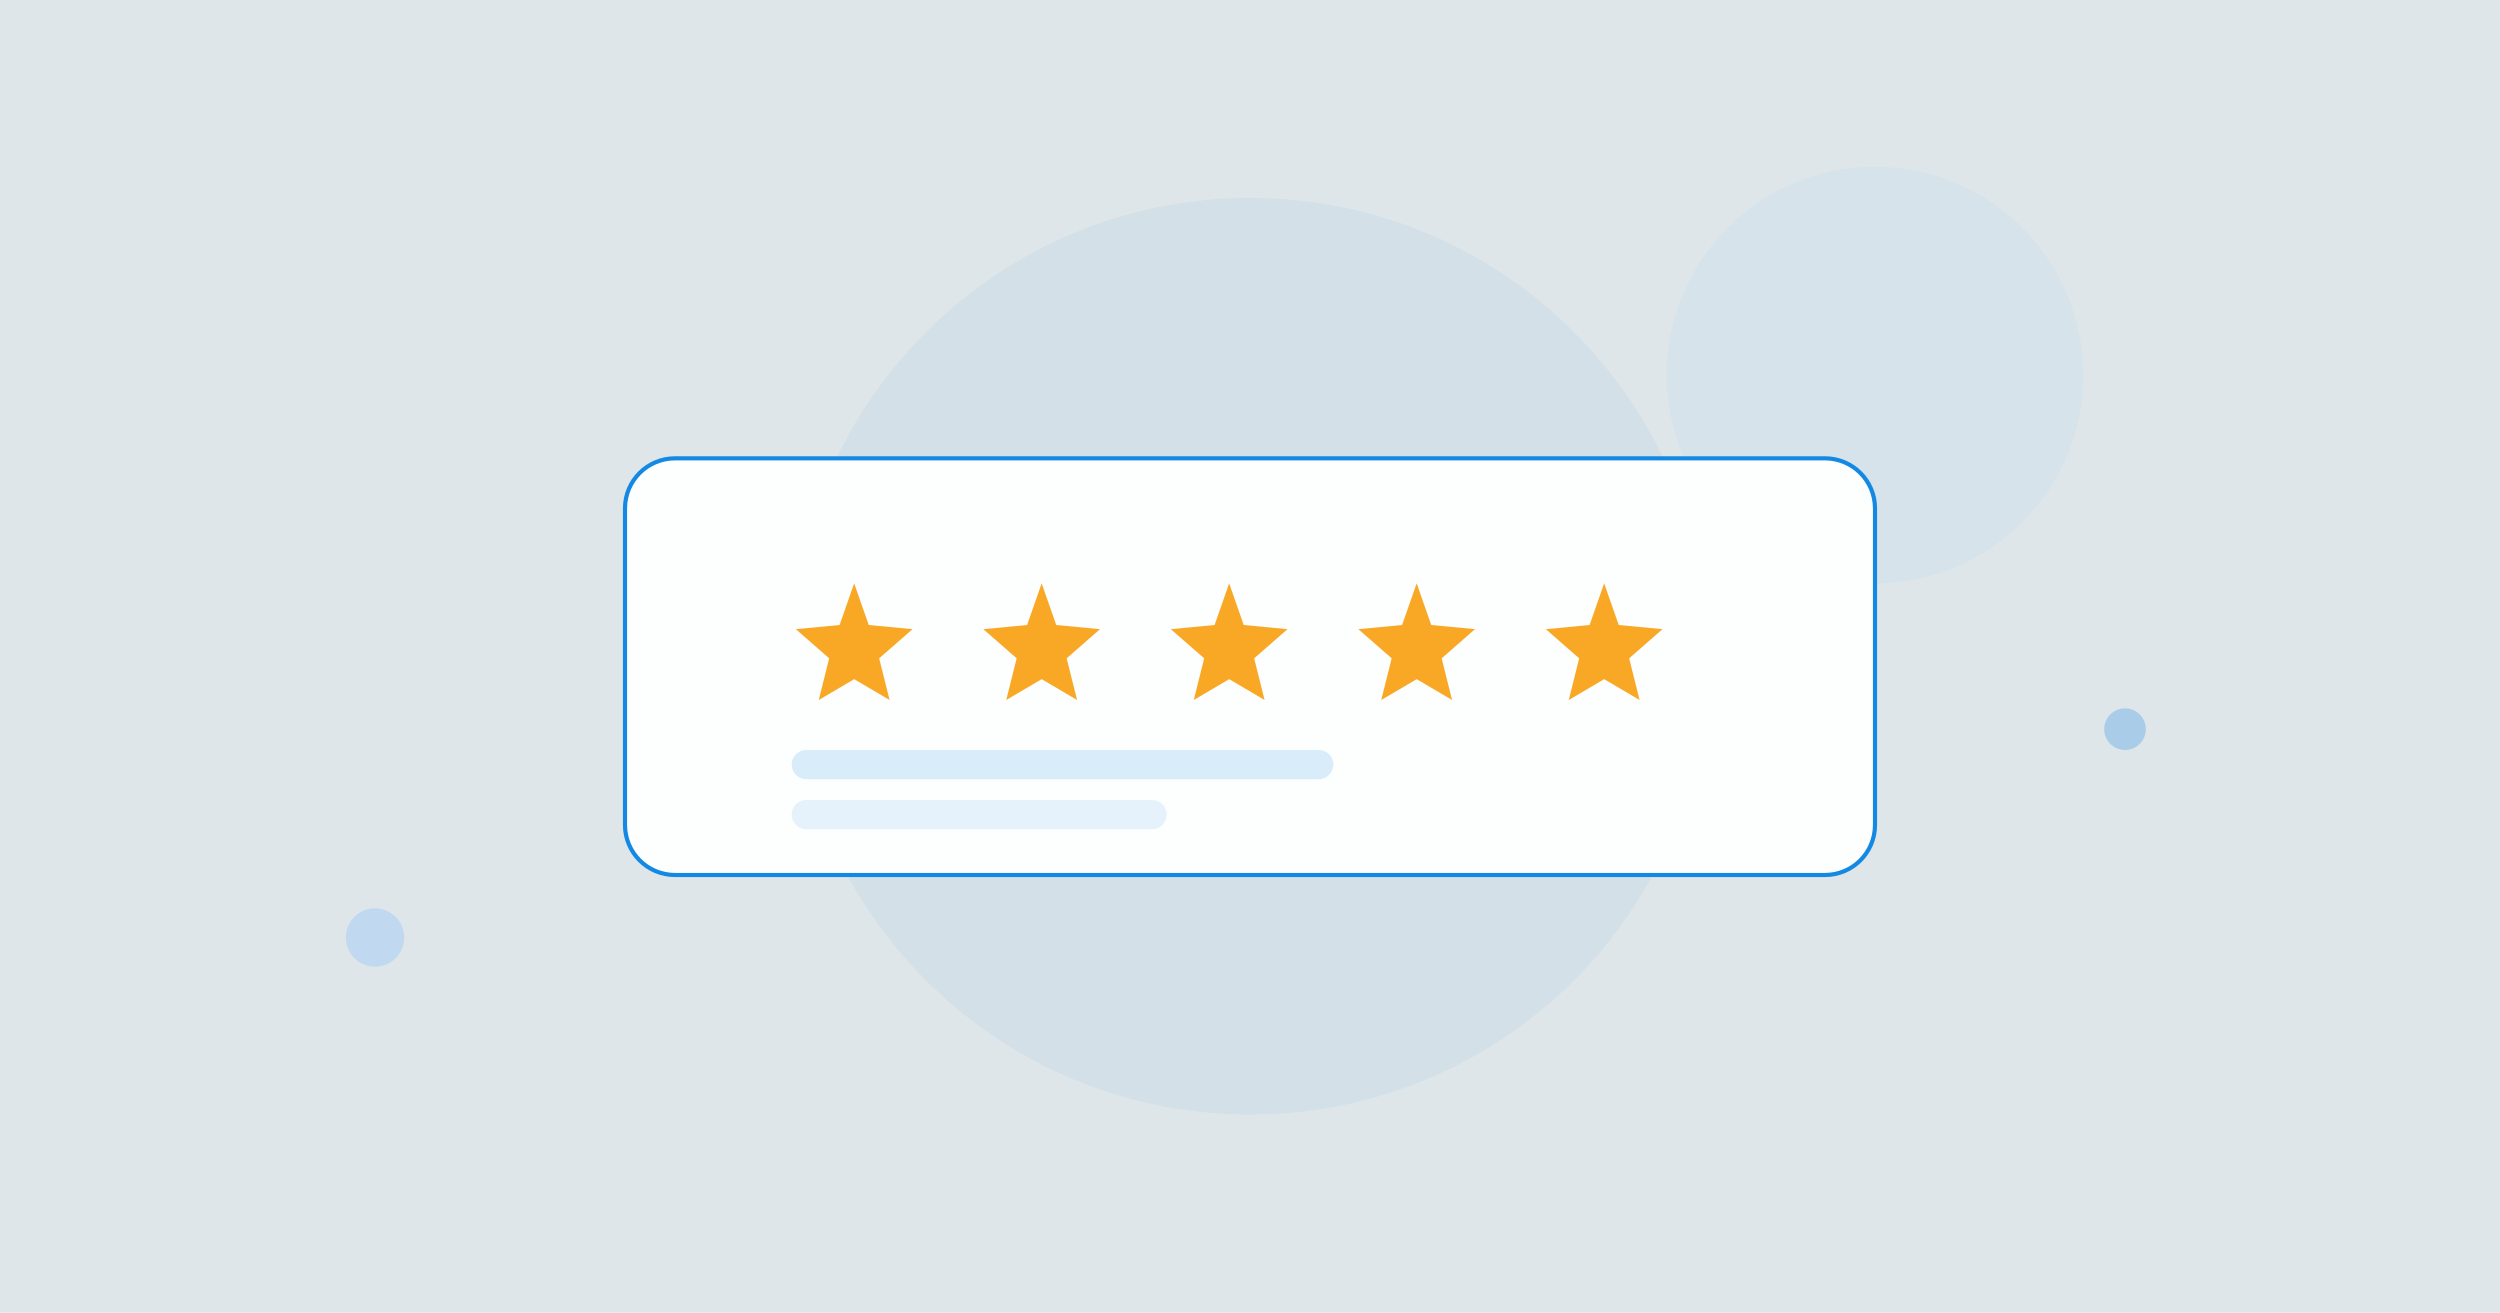
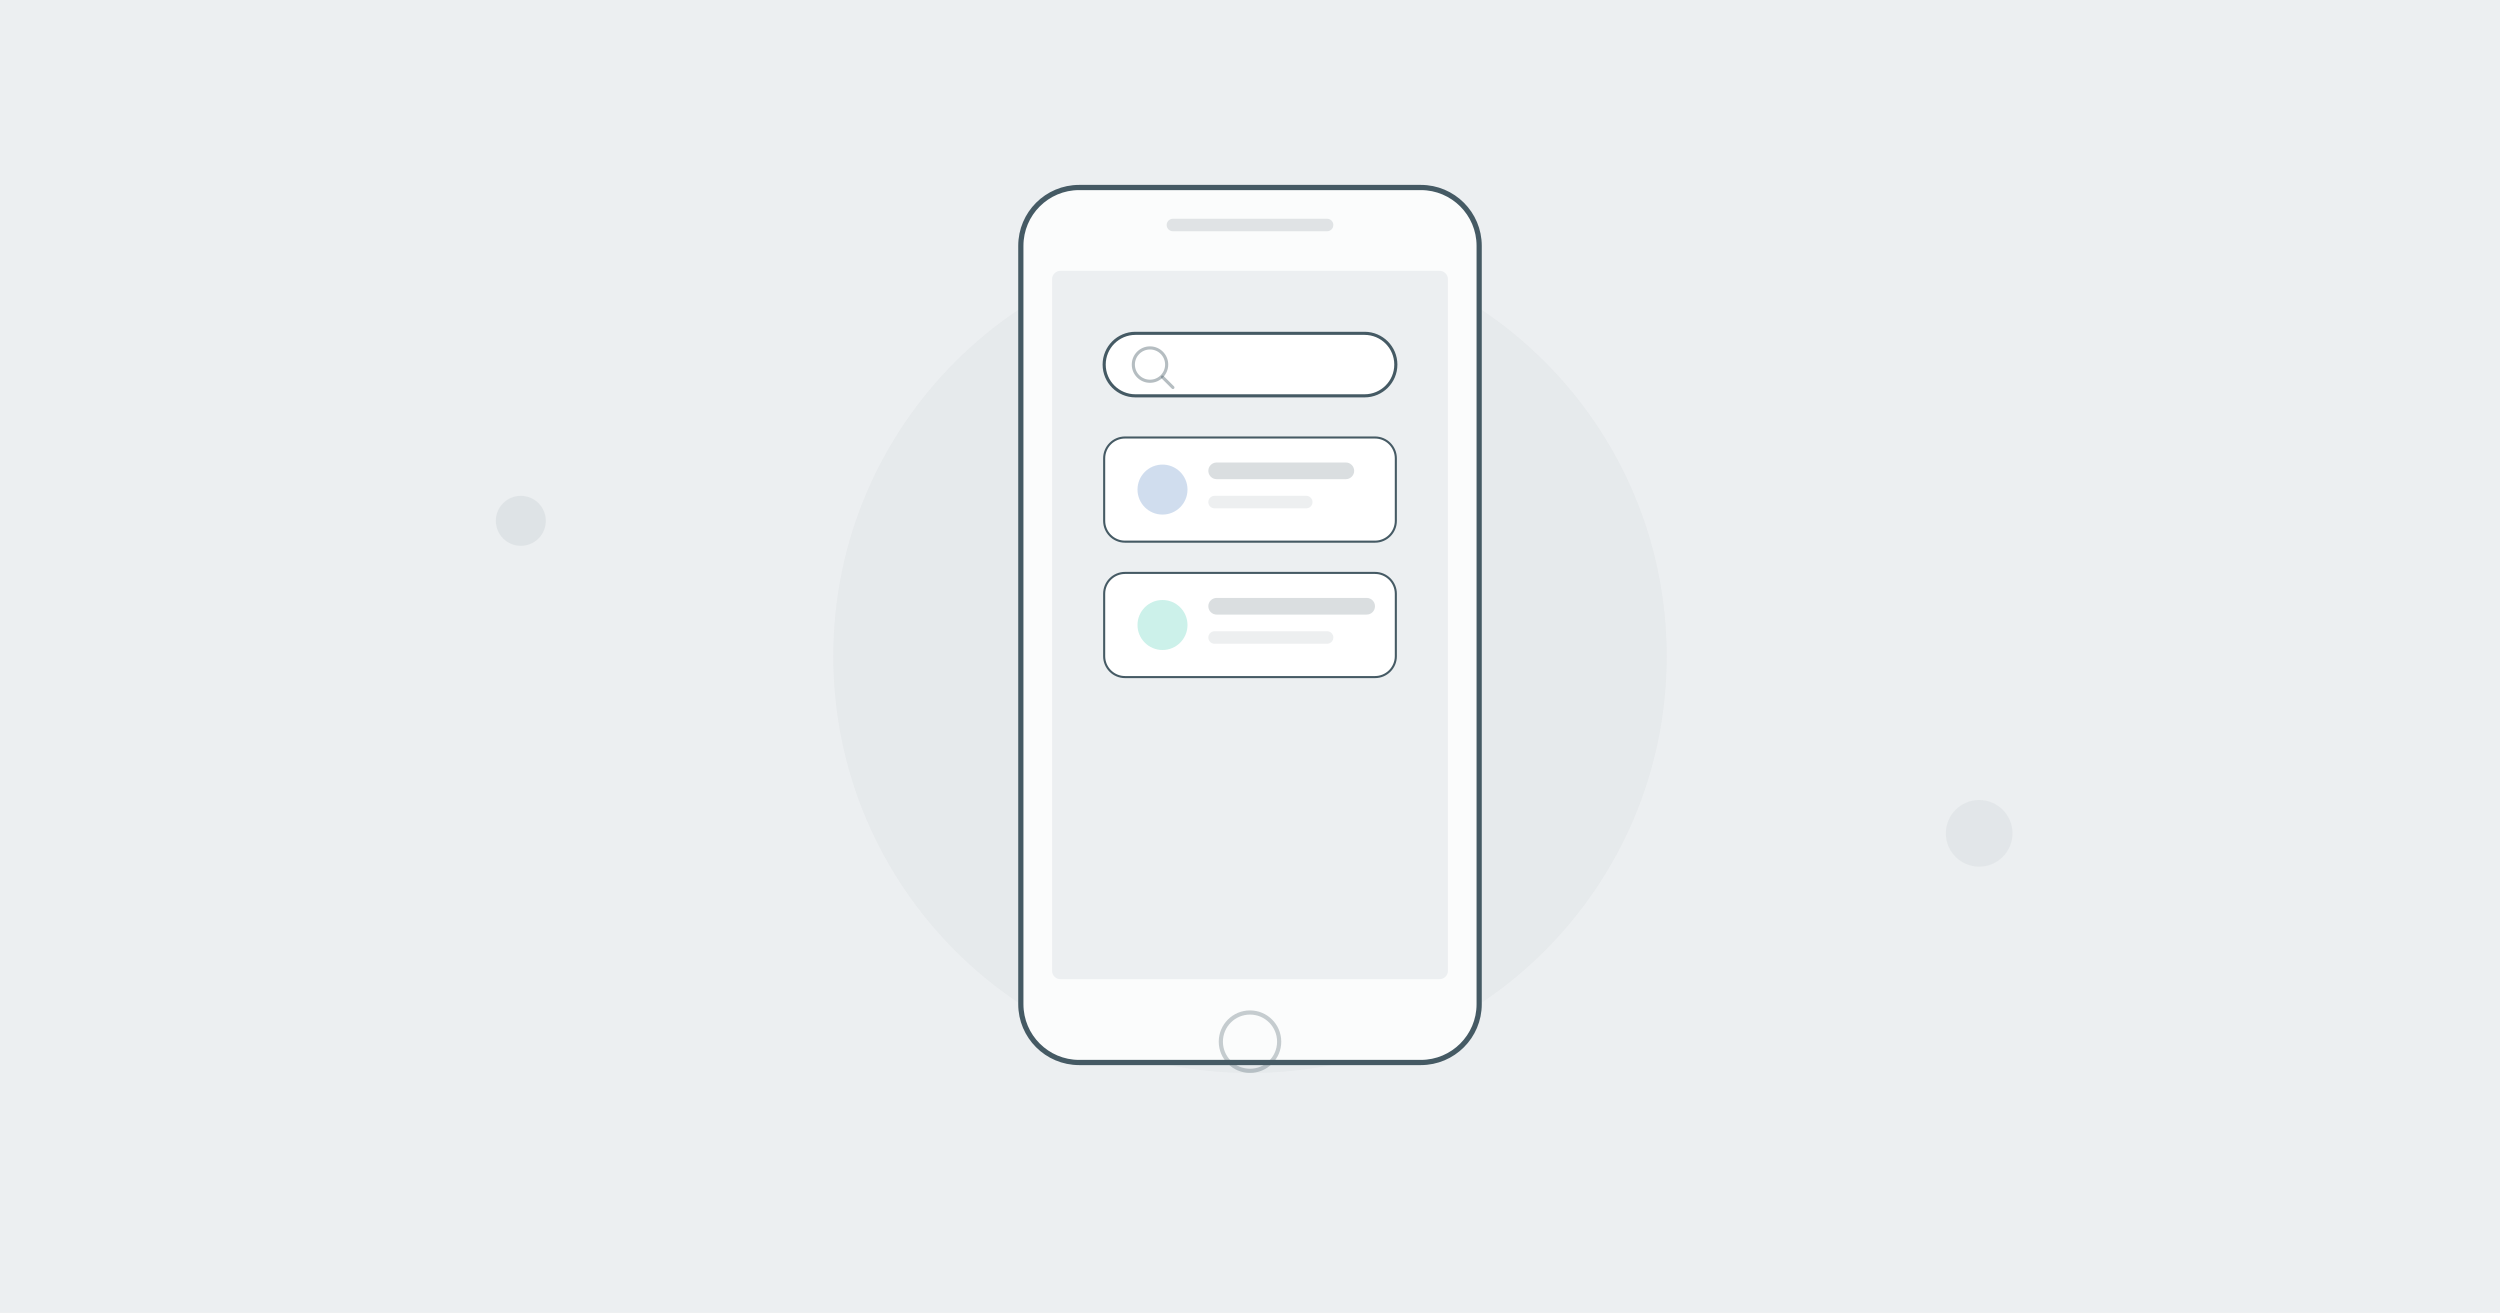
<svg xmlns="http://www.w3.org/2000/svg" viewBox="0 0 1200 630" fill="none">
-   <rect width="1200" height="630" fill="#dfe6e9" />
-   <circle cx="600" cy="315" r="220" fill="#0984e3" opacity="0.06" />
-   <circle cx="900" cy="180" r="100" fill="#74b9ff" opacity="0.08" />
-   <rect x="300" y="220" width="600" height="200" rx="24" fill="white" stroke="#0984e3" stroke-width="2" opacity="0.95" />
-   <g transform="translate(380,280)">
-     <polygon points="30,0 37,20 58,22 42,36 47,56 30,46 13,56 18,36 2,22 23,20" fill="#f9a825" />
-     <polygon points="120,0 127,20 148,22 132,36 137,56 120,46 103,56 108,36 92,22 113,20" fill="#f9a825" />
-     <polygon points="210,0 217,20 238,22 222,36 227,56 210,46 193,56 198,36 182,22 203,20" fill="#f9a825" />
-     <polygon points="300,0 307,20 328,22 312,36 317,56 300,46 283,56 288,36 272,22 293,20" fill="#f9a825" />
-     <polygon points="390,0 397,20 418,22 402,36 407,56 390,46 373,56 378,36 362,22 383,20" fill="#f9a825" />
-   </g>
-   <rect x="380" y="360" width="260" height="14" rx="7" fill="#0984e3" opacity="0.15" />
-   <rect x="380" y="384" width="180" height="14" rx="7" fill="#0984e3" opacity="0.1" />
-   <circle cx="180" cy="450" r="14" fill="#74b9ff" opacity="0.3" />
-   <circle cx="1020" cy="350" r="10" fill="#0984e3" opacity="0.25" />
+   <rect width="1200" height="630" fill="#eceff1" />
+   <circle cx="600" cy="315" r="200" fill="#455a64" opacity="0.04" />
+   <rect x="490" y="90" width="220" height="420" rx="28" fill="white" stroke="#455a64" stroke-width="2.5" />
+   <rect x="490" y="90" width="220" height="420" rx="28" fill="#455a64" opacity="0.02" />
+   <rect x="505" y="130" width="190" height="340" rx="4" fill="#eceff1" />
+   <circle cx="600" cy="500" r="14" fill="none" stroke="#455a64" stroke-width="2" opacity="0.3" />
+   <rect x="560" y="105" width="80" height="6" rx="3" fill="#455a64" opacity="0.15" />
+   <rect x="530" y="160" width="140" height="30" rx="15" fill="white" stroke="#455a64" stroke-width="1.5" />
+   <circle cx="552" cy="175" r="8" fill="none" stroke="#455a64" stroke-width="1.5" opacity="0.4" />
+   <line x1="558" y1="181" x2="563" y2="186" stroke="#455a64" stroke-width="1.5" opacity="0.4" stroke-linecap="round" />
+   <rect x="530" y="210" width="140" height="50" rx="10" fill="white" stroke="#455a64" stroke-width="1" />
+   <circle cx="558" cy="235" r="12" fill="#1556ac" opacity="0.2" />
+   <rect x="580" y="222" width="70" height="8" rx="4" fill="#455a64" opacity="0.2" />
+   <rect x="580" y="238" width="50" height="6" rx="3" fill="#455a64" opacity="0.1" />
+   <rect x="530" y="275" width="140" height="50" rx="10" fill="white" stroke="#455a64" stroke-width="1" />
+   <circle cx="558" cy="300" r="12" fill="#00b894" opacity="0.2" />
+   <rect x="580" y="287" width="80" height="8" rx="4" fill="#455a64" opacity="0.2" />
+   <rect x="580" y="303" width="60" height="6" rx="3" fill="#455a64" opacity="0.1" />
+   <circle cx="250" cy="250" r="12" fill="#455a64" opacity="0.08" />
+   <circle cx="950" cy="400" r="16" fill="#455a64" opacity="0.06" />
</svg>
